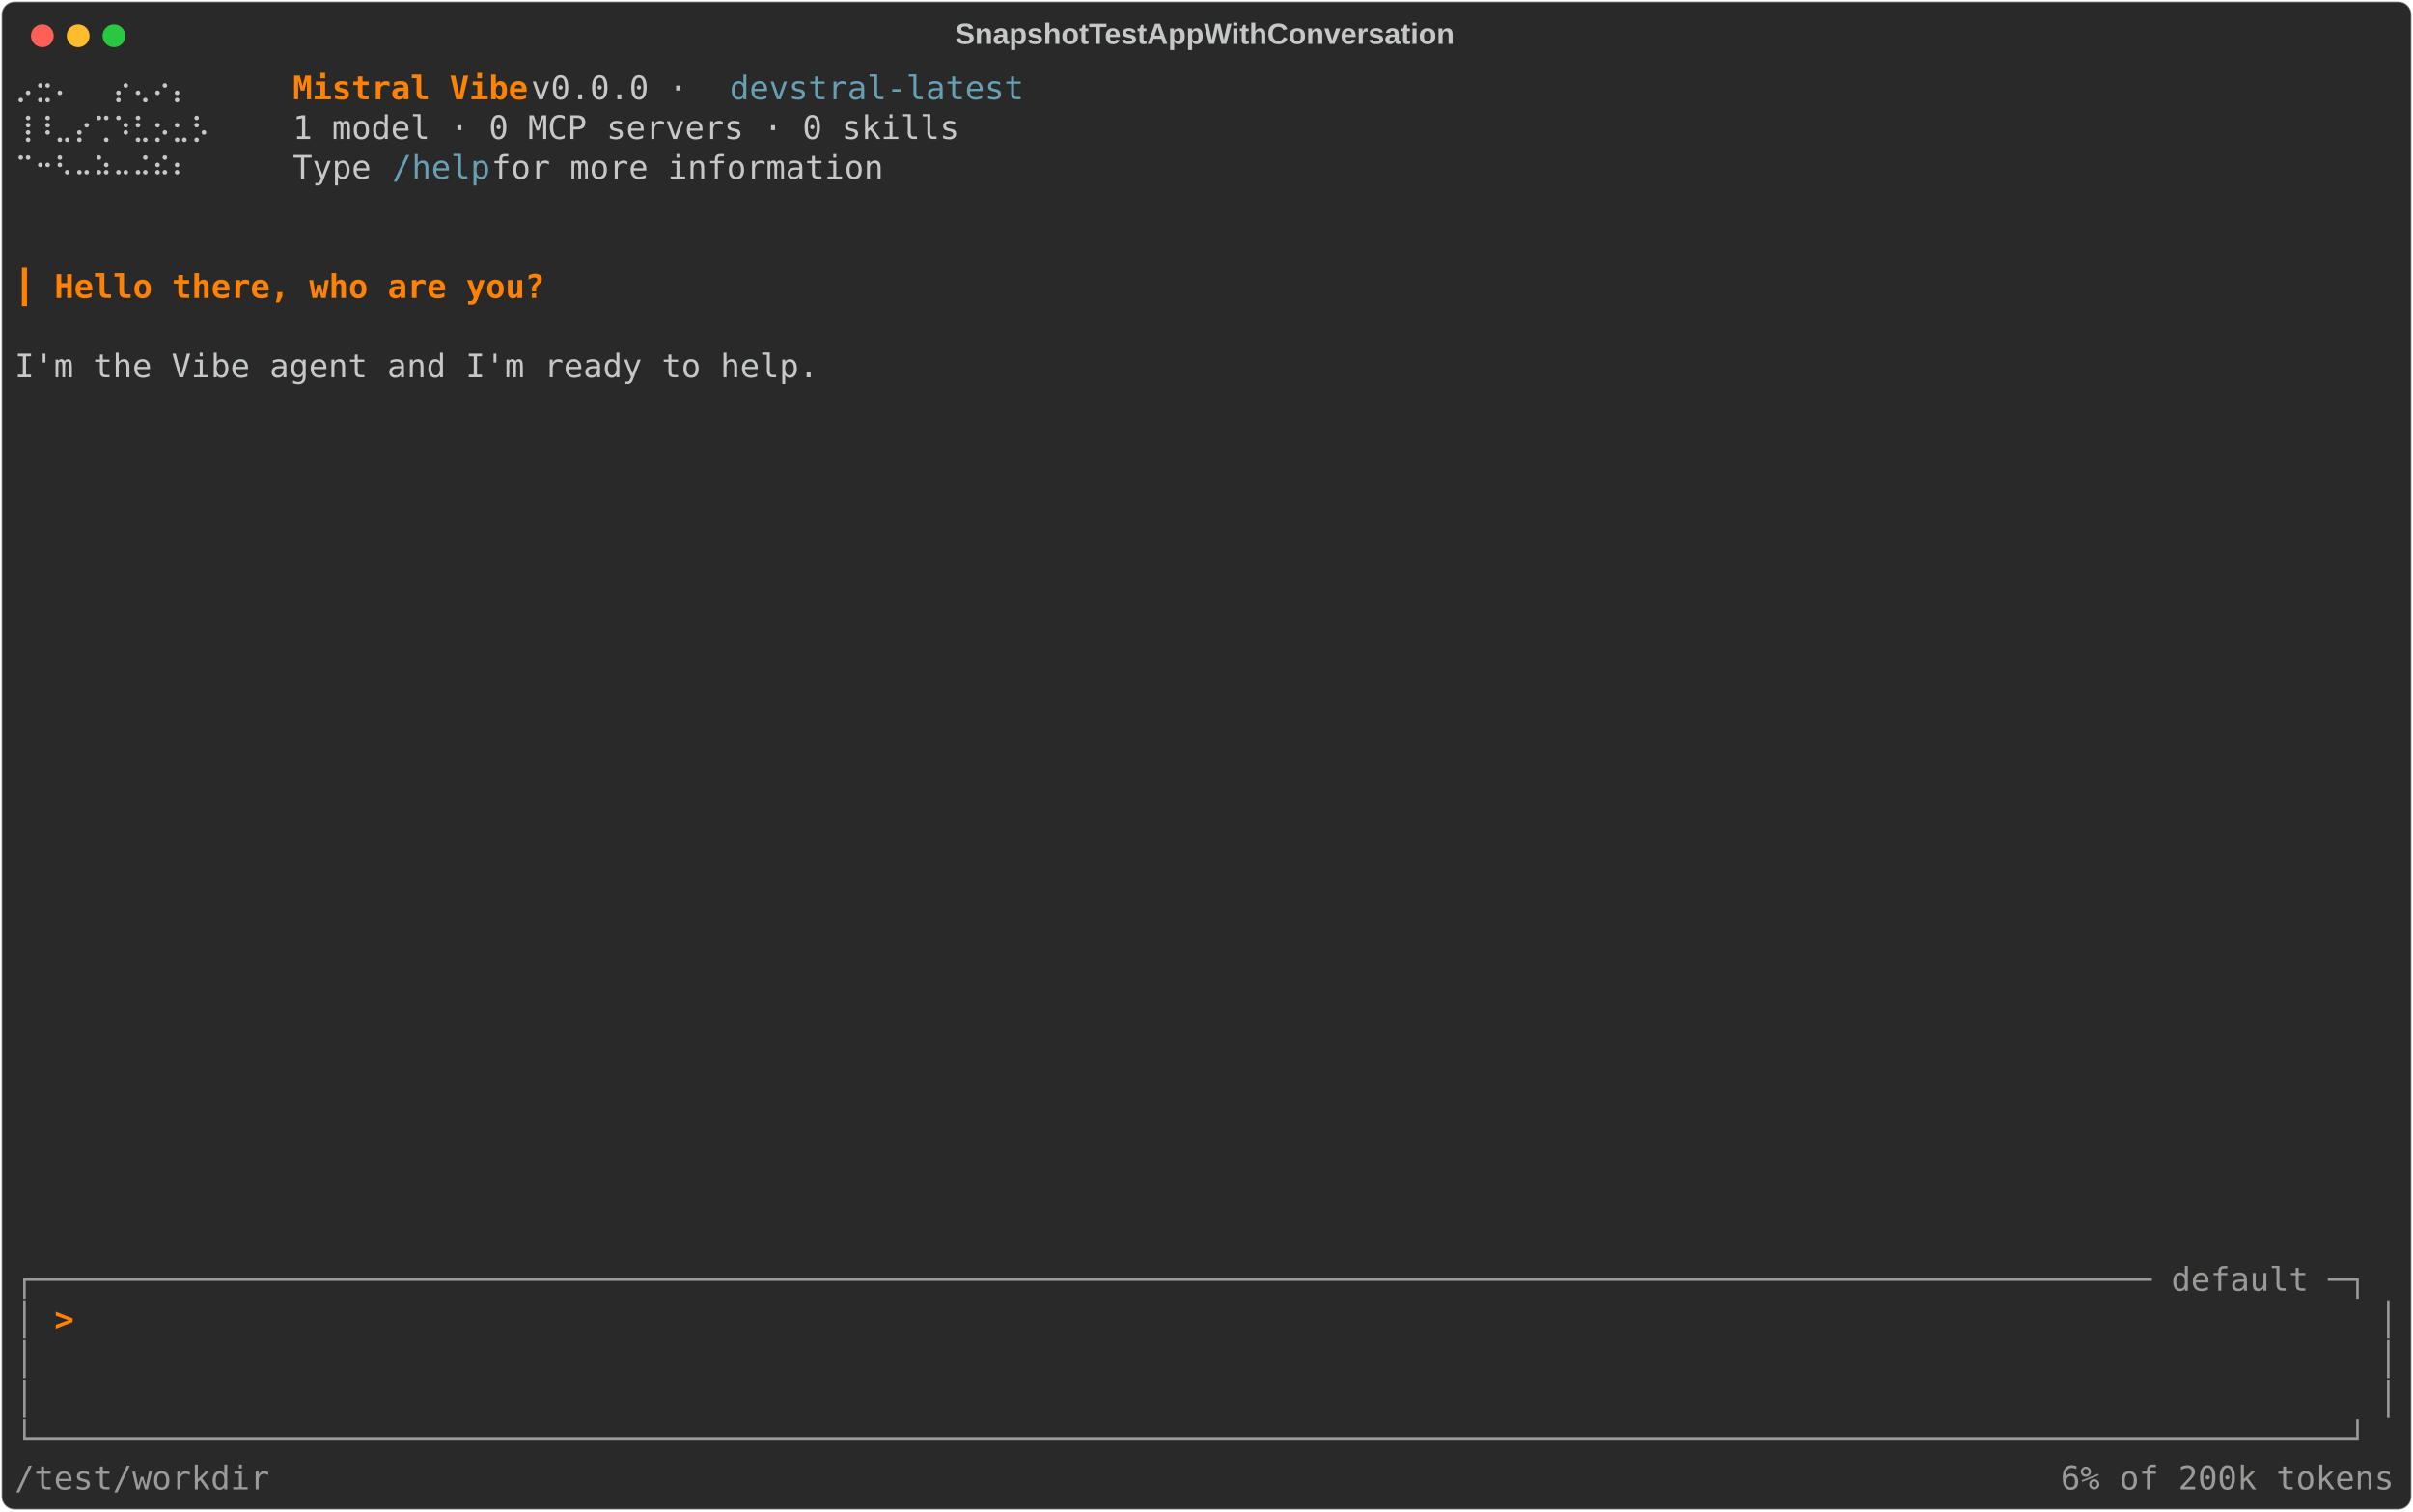
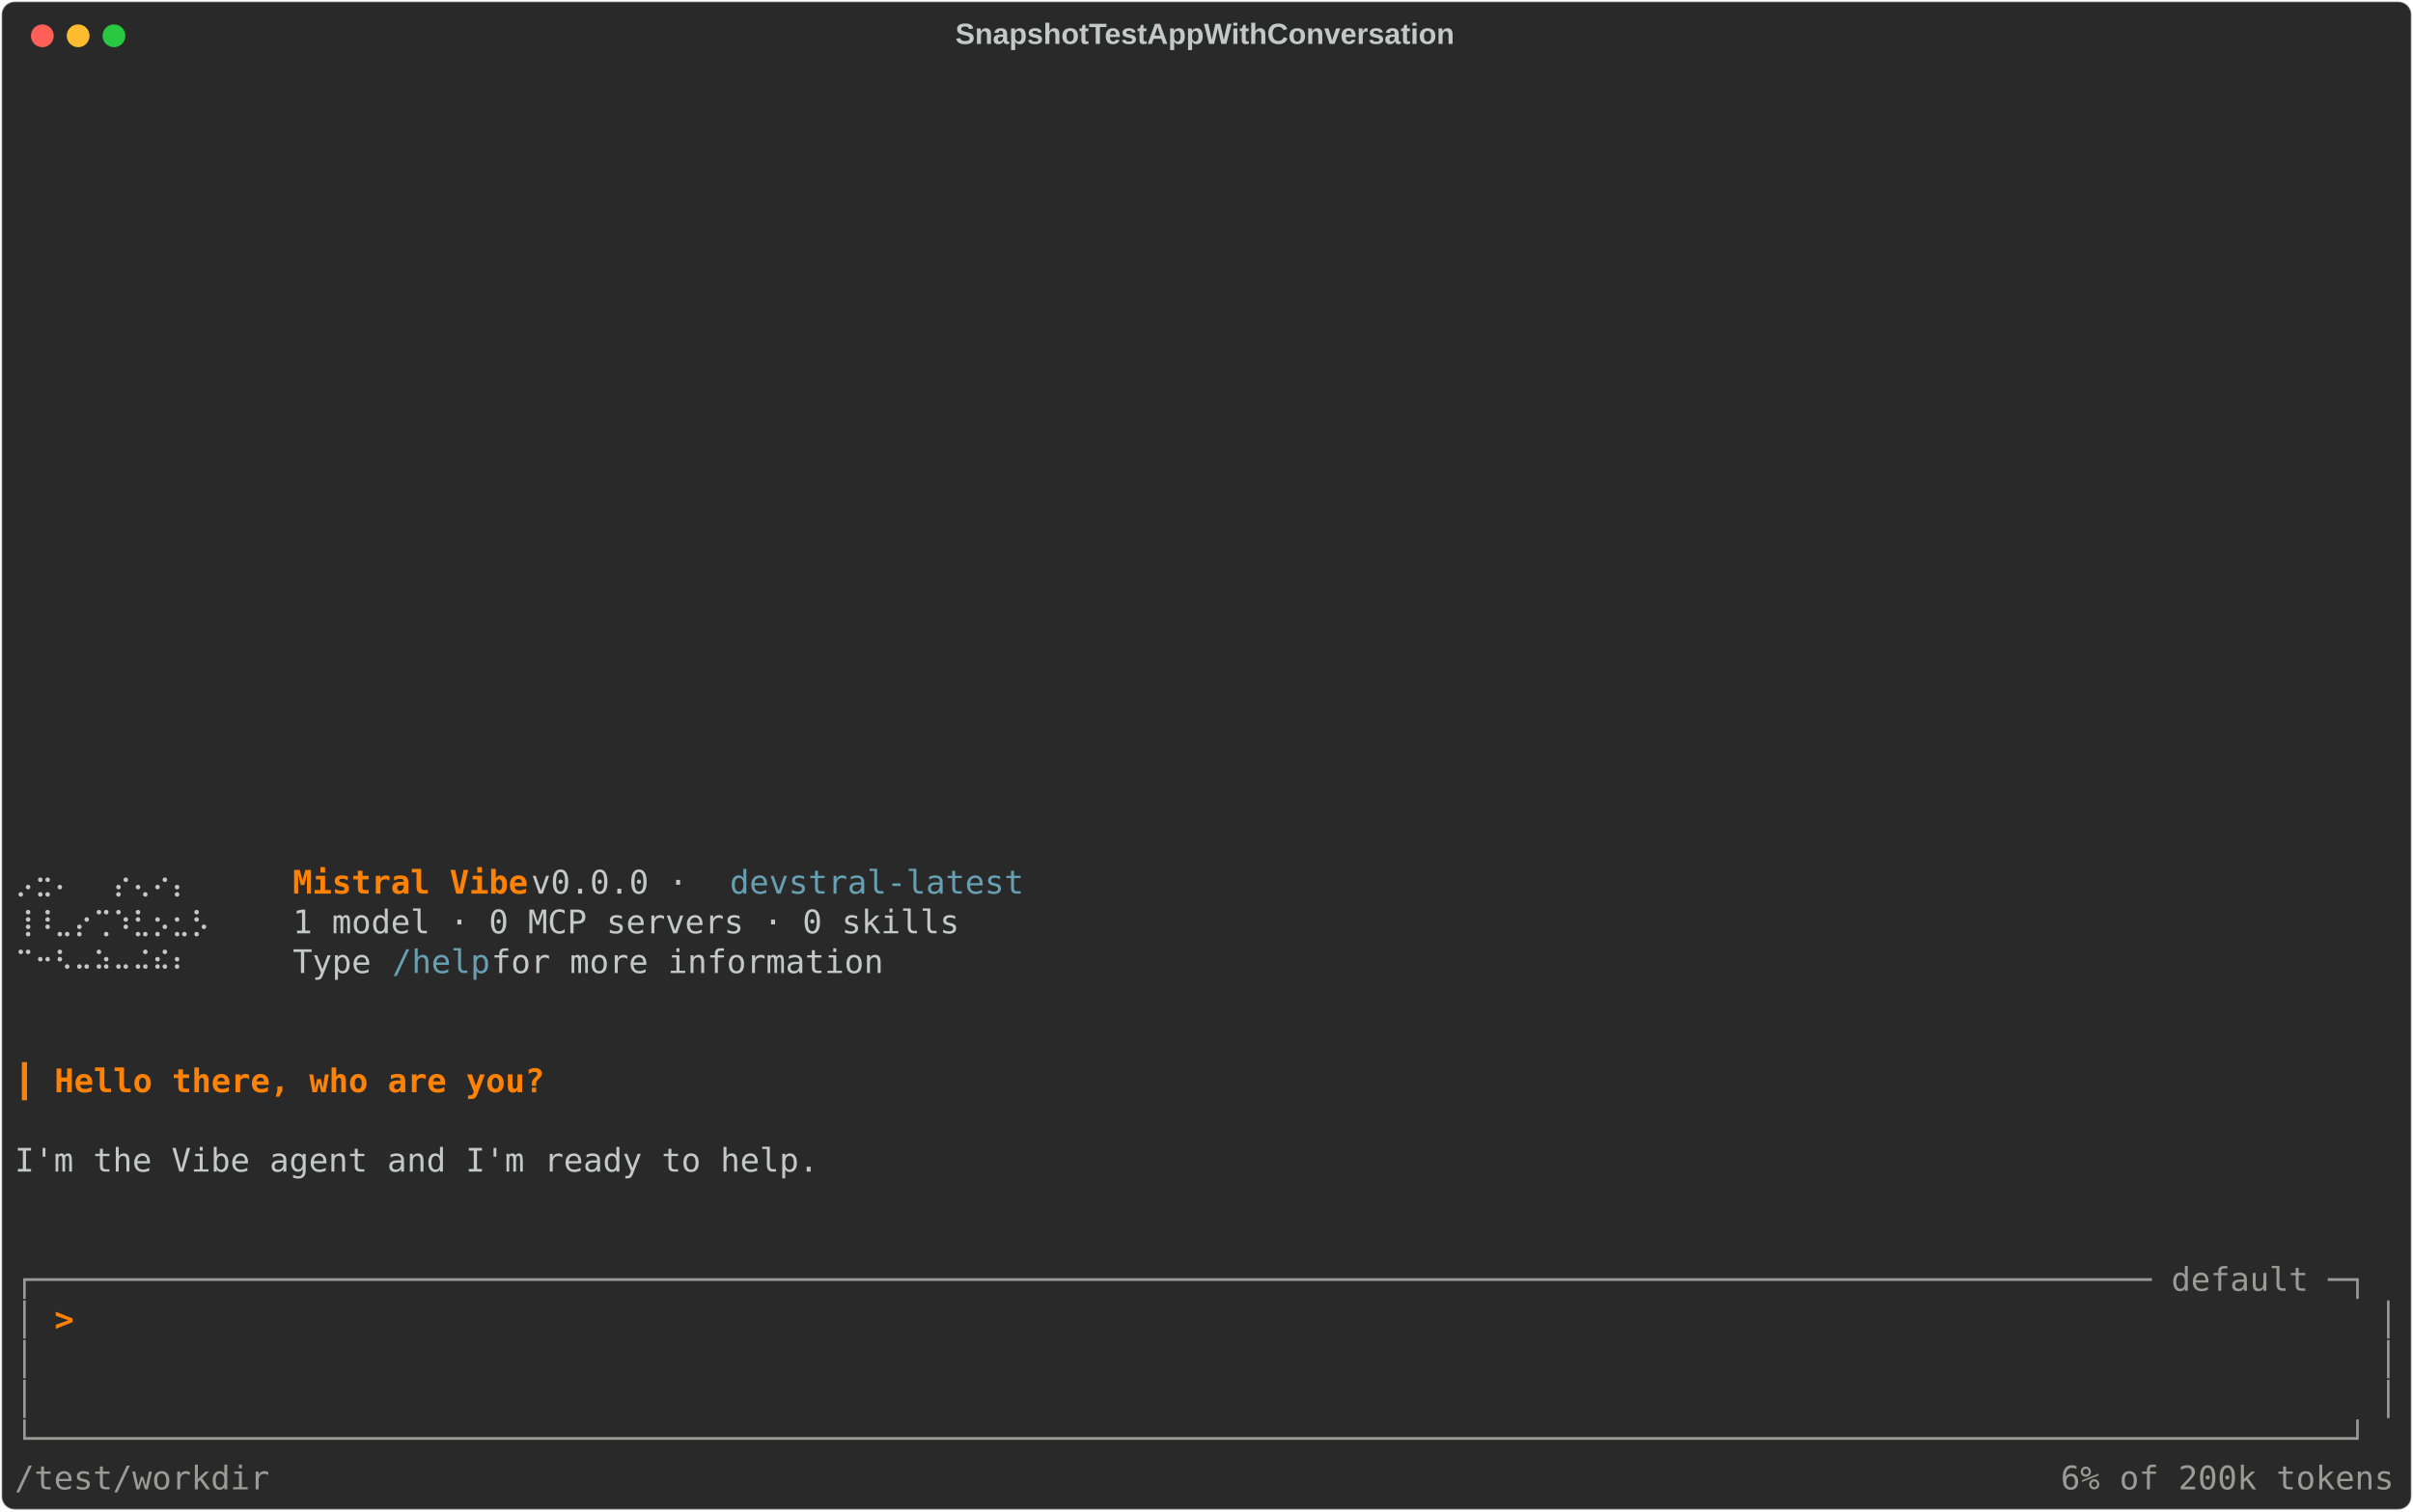
<svg xmlns="http://www.w3.org/2000/svg" class="rich-terminal" viewBox="0 0 1482 928.4">
  <style>

    @font-face {
        font-family: "Fira Code";
        src: local("FiraCode-Regular"),
                url("https://cdnjs.cloudflare.com/ajax/libs/firacode/6.2.0/woff2/FiraCode-Regular.woff2") format("woff2"),
                url("https://cdnjs.cloudflare.com/ajax/libs/firacode/6.2.0/woff/FiraCode-Regular.woff") format("woff");
        font-style: normal;
        font-weight: 400;
    }
    @font-face {
        font-family: "Fira Code";
        src: local("FiraCode-Bold"),
                url("https://cdnjs.cloudflare.com/ajax/libs/firacode/6.2.0/woff2/FiraCode-Bold.woff2") format("woff2"),
                url("https://cdnjs.cloudflare.com/ajax/libs/firacode/6.2.0/woff/FiraCode-Bold.woff") format("woff");
        font-style: bold;
        font-weight: 700;
    }

    .terminal-matrix {
        font-family: Fira Code, monospace;
        font-size: 20px;
        line-height: 24.4px;
        font-variant-east-asian: full-width;
    }

    .terminal-title {
        font-size: 18px;
        font-weight: bold;
        font-family: arial;
    }

    .terminal-r1 { fill: #c5c8c6 }
.terminal-r2 { fill: #ff8205;font-weight: bold }
.terminal-r3 { fill: #68a0b3 }
.terminal-r4 { fill: #ff8205 }
.terminal-r5 { fill: #9a9b99 }
    </style>
  <defs>
    <clipPath id="terminal-clip-terminal">
      <rect x="0" y="0" width="1463.0" height="877.4" />
    </clipPath>
    <clipPath id="terminal-line-0">
      <rect x="0" y="1.5" width="1464" height="24.65" />
    </clipPath>
    <clipPath id="terminal-line-1">
      <rect x="0" y="25.9" width="1464" height="24.65" />
    </clipPath>
    <clipPath id="terminal-line-2">
      <rect x="0" y="50.3" width="1464" height="24.65" />
    </clipPath>
    <clipPath id="terminal-line-3">
      <rect x="0" y="74.7" width="1464" height="24.65" />
    </clipPath>
    <clipPath id="terminal-line-4">
      <rect x="0" y="99.1" width="1464" height="24.65" />
    </clipPath>
    <clipPath id="terminal-line-5">
      <rect x="0" y="123.5" width="1464" height="24.65" />
    </clipPath>
    <clipPath id="terminal-line-6">
      <rect x="0" y="147.9" width="1464" height="24.65" />
    </clipPath>
    <clipPath id="terminal-line-7">
      <rect x="0" y="172.3" width="1464" height="24.65" />
    </clipPath>
    <clipPath id="terminal-line-8">
      <rect x="0" y="196.7" width="1464" height="24.65" />
    </clipPath>
    <clipPath id="terminal-line-9">
      <rect x="0" y="221.1" width="1464" height="24.65" />
    </clipPath>
    <clipPath id="terminal-line-10">
      <rect x="0" y="245.5" width="1464" height="24.65" />
    </clipPath>
    <clipPath id="terminal-line-11">
      <rect x="0" y="269.9" width="1464" height="24.65" />
    </clipPath>
    <clipPath id="terminal-line-12">
      <rect x="0" y="294.3" width="1464" height="24.65" />
    </clipPath>
    <clipPath id="terminal-line-13">
      <rect x="0" y="318.7" width="1464" height="24.65" />
    </clipPath>
    <clipPath id="terminal-line-14">
      <rect x="0" y="343.1" width="1464" height="24.65" />
    </clipPath>
    <clipPath id="terminal-line-15">
      <rect x="0" y="367.5" width="1464" height="24.65" />
    </clipPath>
    <clipPath id="terminal-line-16">
      <rect x="0" y="391.9" width="1464" height="24.65" />
    </clipPath>
    <clipPath id="terminal-line-17">
      <rect x="0" y="416.3" width="1464" height="24.65" />
    </clipPath>
    <clipPath id="terminal-line-18">
      <rect x="0" y="440.7" width="1464" height="24.65" />
    </clipPath>
    <clipPath id="terminal-line-19">
      <rect x="0" y="465.1" width="1464" height="24.65" />
    </clipPath>
    <clipPath id="terminal-line-20">
      <rect x="0" y="489.5" width="1464" height="24.65" />
    </clipPath>
    <clipPath id="terminal-line-21">
      <rect x="0" y="513.9" width="1464" height="24.65" />
    </clipPath>
    <clipPath id="terminal-line-22">
      <rect x="0" y="538.3" width="1464" height="24.65" />
    </clipPath>
    <clipPath id="terminal-line-23">
      <rect x="0" y="562.7" width="1464" height="24.65" />
    </clipPath>
    <clipPath id="terminal-line-24">
      <rect x="0" y="587.1" width="1464" height="24.65" />
    </clipPath>
    <clipPath id="terminal-line-25">
      <rect x="0" y="611.5" width="1464" height="24.65" />
    </clipPath>
    <clipPath id="terminal-line-26">
      <rect x="0" y="635.9" width="1464" height="24.65" />
    </clipPath>
    <clipPath id="terminal-line-27">
      <rect x="0" y="660.3" width="1464" height="24.65" />
    </clipPath>
    <clipPath id="terminal-line-28">
      <rect x="0" y="684.7" width="1464" height="24.65" />
    </clipPath>
    <clipPath id="terminal-line-29">
      <rect x="0" y="709.1" width="1464" height="24.65" />
    </clipPath>
    <clipPath id="terminal-line-30">
      <rect x="0" y="733.5" width="1464" height="24.65" />
    </clipPath>
    <clipPath id="terminal-line-31">
      <rect x="0" y="757.9" width="1464" height="24.65" />
    </clipPath>
    <clipPath id="terminal-line-32">
      <rect x="0" y="782.3" width="1464" height="24.65" />
    </clipPath>
    <clipPath id="terminal-line-33">
      <rect x="0" y="806.7" width="1464" height="24.65" />
    </clipPath>
    <clipPath id="terminal-line-34">
      <rect x="0" y="831.1" width="1464" height="24.65" />
    </clipPath>
  </defs>
  <rect fill="#292929" stroke="rgba(255,255,255,0.35)" stroke-width="1" x="1" y="1" width="1480" height="926.4" rx="8" />
  <text class="terminal-title" fill="#c5c8c6" text-anchor="middle" x="740" y="27">SnapshotTestAppWithConversation</text>
  <g transform="translate(26,22)">
    <circle cx="0" cy="0" r="7" fill="#ff5f57" />
    <circle cx="22" cy="0" r="7" fill="#febc2e" />
    <circle cx="44" cy="0" r="7" fill="#28c840" />
  </g>
  <g transform="translate(9, 41)" clip-path="url(#terminal-clip-terminal)">
    <g class="terminal-matrix">
-       <text class="terminal-r1" x="0" y="20" textLength="134.2" clip-path="url(#terminal-line-0)">  ⡠⣒⠄  ⡔⢄⠔⡄</text>
-       <text class="terminal-r2" x="170.8" y="20" textLength="146.4" clip-path="url(#terminal-line-0)">Mistral Vibe</text>
-       <text class="terminal-r1" x="317.2" y="20" textLength="122" clip-path="url(#terminal-line-0)"> v0.0.0 · </text>
-       <text class="terminal-r3" x="439.2" y="20" textLength="183" clip-path="url(#terminal-line-0)">devstral-latest</text>
      <text class="terminal-r1" x="1464" y="20" textLength="12.2" clip-path="url(#terminal-line-0)">
</text>
-       <text class="terminal-r1" x="0" y="44.4" textLength="134.2" clip-path="url(#terminal-line-1)"> ⢸⠸⣀⡔⢉⠱⣃⡢⣂⡣</text>
-       <text class="terminal-r1" x="170.8" y="44.4" textLength="414.8" clip-path="url(#terminal-line-1)">1 model · 0 MCP servers · 0 skills</text>
      <text class="terminal-r1" x="1464" y="44.4" textLength="12.2" clip-path="url(#terminal-line-1)">
</text>
-       <text class="terminal-r1" x="0" y="68.8" textLength="134.2" clip-path="url(#terminal-line-2)">  ⠉⠒⠣⠤⠵⠤⠬⠮⠆</text>
-       <text class="terminal-r1" x="170.8" y="68.8" textLength="61" clip-path="url(#terminal-line-2)">Type </text>
-       <text class="terminal-r3" x="231.8" y="68.8" textLength="61" clip-path="url(#terminal-line-2)">/help</text>
-       <text class="terminal-r1" x="292.8" y="68.8" textLength="256.2" clip-path="url(#terminal-line-2)"> for more information</text>
      <text class="terminal-r1" x="1464" y="68.8" textLength="12.2" clip-path="url(#terminal-line-2)">
</text>
      <text class="terminal-r1" x="1464" y="93.2" textLength="12.2" clip-path="url(#terminal-line-3)">
</text>
      <text class="terminal-r1" x="1464" y="117.6" textLength="12.2" clip-path="url(#terminal-line-4)">
</text>
-       <text class="terminal-r4" x="0" y="142" textLength="12.2" clip-path="url(#terminal-line-5)">┃</text>
-       <text class="terminal-r2" x="24.4" y="142" textLength="305" clip-path="url(#terminal-line-5)">Hello there, who are you?</text>
      <text class="terminal-r1" x="1464" y="142" textLength="12.2" clip-path="url(#terminal-line-5)">
</text>
      <text class="terminal-r1" x="1464" y="166.4" textLength="12.2" clip-path="url(#terminal-line-6)">
</text>
-       <text class="terminal-r1" x="0" y="190.8" textLength="500.2" clip-path="url(#terminal-line-7)">I'm the Vibe agent and I'm ready to help.</text>
      <text class="terminal-r1" x="1464" y="190.8" textLength="12.2" clip-path="url(#terminal-line-7)">
</text>
      <text class="terminal-r1" x="1464" y="215.2" textLength="12.2" clip-path="url(#terminal-line-8)">
</text>
      <text class="terminal-r1" x="1464" y="239.6" textLength="12.2" clip-path="url(#terminal-line-9)">
</text>
      <text class="terminal-r1" x="1464" y="264" textLength="12.2" clip-path="url(#terminal-line-10)">
</text>
      <text class="terminal-r1" x="1464" y="288.4" textLength="12.2" clip-path="url(#terminal-line-11)">
</text>
      <text class="terminal-r1" x="1464" y="312.8" textLength="12.2" clip-path="url(#terminal-line-12)">
</text>
      <text class="terminal-r1" x="1464" y="337.2" textLength="12.2" clip-path="url(#terminal-line-13)">
</text>
      <text class="terminal-r1" x="1464" y="361.6" textLength="12.2" clip-path="url(#terminal-line-14)">
</text>
      <text class="terminal-r1" x="1464" y="386" textLength="12.2" clip-path="url(#terminal-line-15)">
</text>
      <text class="terminal-r1" x="1464" y="410.4" textLength="12.2" clip-path="url(#terminal-line-16)">
</text>
      <text class="terminal-r1" x="1464" y="434.8" textLength="12.2" clip-path="url(#terminal-line-17)">
</text>
      <text class="terminal-r1" x="1464" y="459.2" textLength="12.2" clip-path="url(#terminal-line-18)">
</text>
      <text class="terminal-r1" x="1464" y="483.6" textLength="12.2" clip-path="url(#terminal-line-19)">
</text>
+       <text class="terminal-r1" x="0" y="508" textLength="134.2" clip-path="url(#terminal-line-20)">  ⡠⣒⠄  ⡔⢄⠔⡄</text>
+       <text class="terminal-r2" x="170.8" y="508" textLength="146.4" clip-path="url(#terminal-line-20)">Mistral Vibe</text>
+       <text class="terminal-r1" x="317.2" y="508" textLength="122" clip-path="url(#terminal-line-20)"> v0.0.0 · </text>
+       <text class="terminal-r3" x="439.2" y="508" textLength="183" clip-path="url(#terminal-line-20)">devstral-latest</text>
      <text class="terminal-r1" x="1464" y="508" textLength="12.2" clip-path="url(#terminal-line-20)">
</text>
+       <text class="terminal-r1" x="0" y="532.4" textLength="134.2" clip-path="url(#terminal-line-21)"> ⢸⠸⣀⡔⢉⠱⣃⡢⣂⡣</text>
+       <text class="terminal-r1" x="170.8" y="532.4" textLength="414.8" clip-path="url(#terminal-line-21)">1 model · 0 MCP servers · 0 skills</text>
      <text class="terminal-r1" x="1464" y="532.4" textLength="12.2" clip-path="url(#terminal-line-21)">
</text>
+       <text class="terminal-r1" x="0" y="556.8" textLength="134.2" clip-path="url(#terminal-line-22)">  ⠉⠒⠣⠤⠵⠤⠬⠮⠆</text>
+       <text class="terminal-r1" x="170.8" y="556.8" textLength="61" clip-path="url(#terminal-line-22)">Type </text>
+       <text class="terminal-r3" x="231.8" y="556.8" textLength="61" clip-path="url(#terminal-line-22)">/help</text>
+       <text class="terminal-r1" x="292.8" y="556.8" textLength="256.2" clip-path="url(#terminal-line-22)"> for more information</text>
      <text class="terminal-r1" x="1464" y="556.8" textLength="12.2" clip-path="url(#terminal-line-22)">
</text>
      <text class="terminal-r1" x="1464" y="581.2" textLength="12.2" clip-path="url(#terminal-line-23)">
</text>
      <text class="terminal-r1" x="1464" y="605.6" textLength="12.2" clip-path="url(#terminal-line-24)">
</text>
+       <text class="terminal-r4" x="0" y="630" textLength="12.2" clip-path="url(#terminal-line-25)">┃</text>
+       <text class="terminal-r2" x="24.4" y="630" textLength="305" clip-path="url(#terminal-line-25)">Hello there, who are you?</text>
      <text class="terminal-r1" x="1464" y="630" textLength="12.2" clip-path="url(#terminal-line-25)">
</text>
      <text class="terminal-r1" x="1464" y="654.4" textLength="12.2" clip-path="url(#terminal-line-26)">
</text>
+       <text class="terminal-r1" x="0" y="678.8" textLength="500.2" clip-path="url(#terminal-line-27)">I'm the Vibe agent and I'm ready to help.</text>
      <text class="terminal-r1" x="1464" y="678.8" textLength="12.2" clip-path="url(#terminal-line-27)">
</text>
      <text class="terminal-r1" x="1464" y="703.2" textLength="12.2" clip-path="url(#terminal-line-28)">
</text>
      <text class="terminal-r1" x="1464" y="727.6" textLength="12.2" clip-path="url(#terminal-line-29)">
</text>
      <text class="terminal-r5" x="0" y="752" textLength="1464" clip-path="url(#terminal-line-30)">┌──────────────────────────────────────────────────────────────────────────────────────────────────────────── default ─┐</text>
      <text class="terminal-r1" x="1464" y="752" textLength="12.2" clip-path="url(#terminal-line-30)">
</text>
      <text class="terminal-r5" x="0" y="776.4" textLength="12.2" clip-path="url(#terminal-line-31)">│</text>
      <text class="terminal-r2" x="24.4" y="776.4" textLength="12.2" clip-path="url(#terminal-line-31)">&gt;</text>
      <text class="terminal-r5" x="1451.8" y="776.4" textLength="12.2" clip-path="url(#terminal-line-31)">│</text>
      <text class="terminal-r1" x="1464" y="776.4" textLength="12.2" clip-path="url(#terminal-line-31)">
</text>
      <text class="terminal-r5" x="0" y="800.8" textLength="12.2" clip-path="url(#terminal-line-32)">│</text>
      <text class="terminal-r5" x="1451.8" y="800.8" textLength="12.2" clip-path="url(#terminal-line-32)">│</text>
      <text class="terminal-r1" x="1464" y="800.8" textLength="12.2" clip-path="url(#terminal-line-32)">
</text>
      <text class="terminal-r5" x="0" y="825.2" textLength="12.2" clip-path="url(#terminal-line-33)">│</text>
      <text class="terminal-r5" x="1451.8" y="825.2" textLength="12.2" clip-path="url(#terminal-line-33)">│</text>
      <text class="terminal-r1" x="1464" y="825.2" textLength="12.2" clip-path="url(#terminal-line-33)">
</text>
      <text class="terminal-r5" x="0" y="849.6" textLength="1464" clip-path="url(#terminal-line-34)">└──────────────────────────────────────────────────────────────────────────────────────────────────────────────────────┘</text>
      <text class="terminal-r1" x="1464" y="849.6" textLength="12.2" clip-path="url(#terminal-line-34)">
</text>
      <text class="terminal-r5" x="0" y="874" textLength="158.6" clip-path="url(#terminal-line-35)">/test/workdir</text>
      <text class="terminal-r5" x="1256.6" y="874" textLength="207.4" clip-path="url(#terminal-line-35)">6% of 200k tokens</text>
    </g>
  </g>
</svg>
